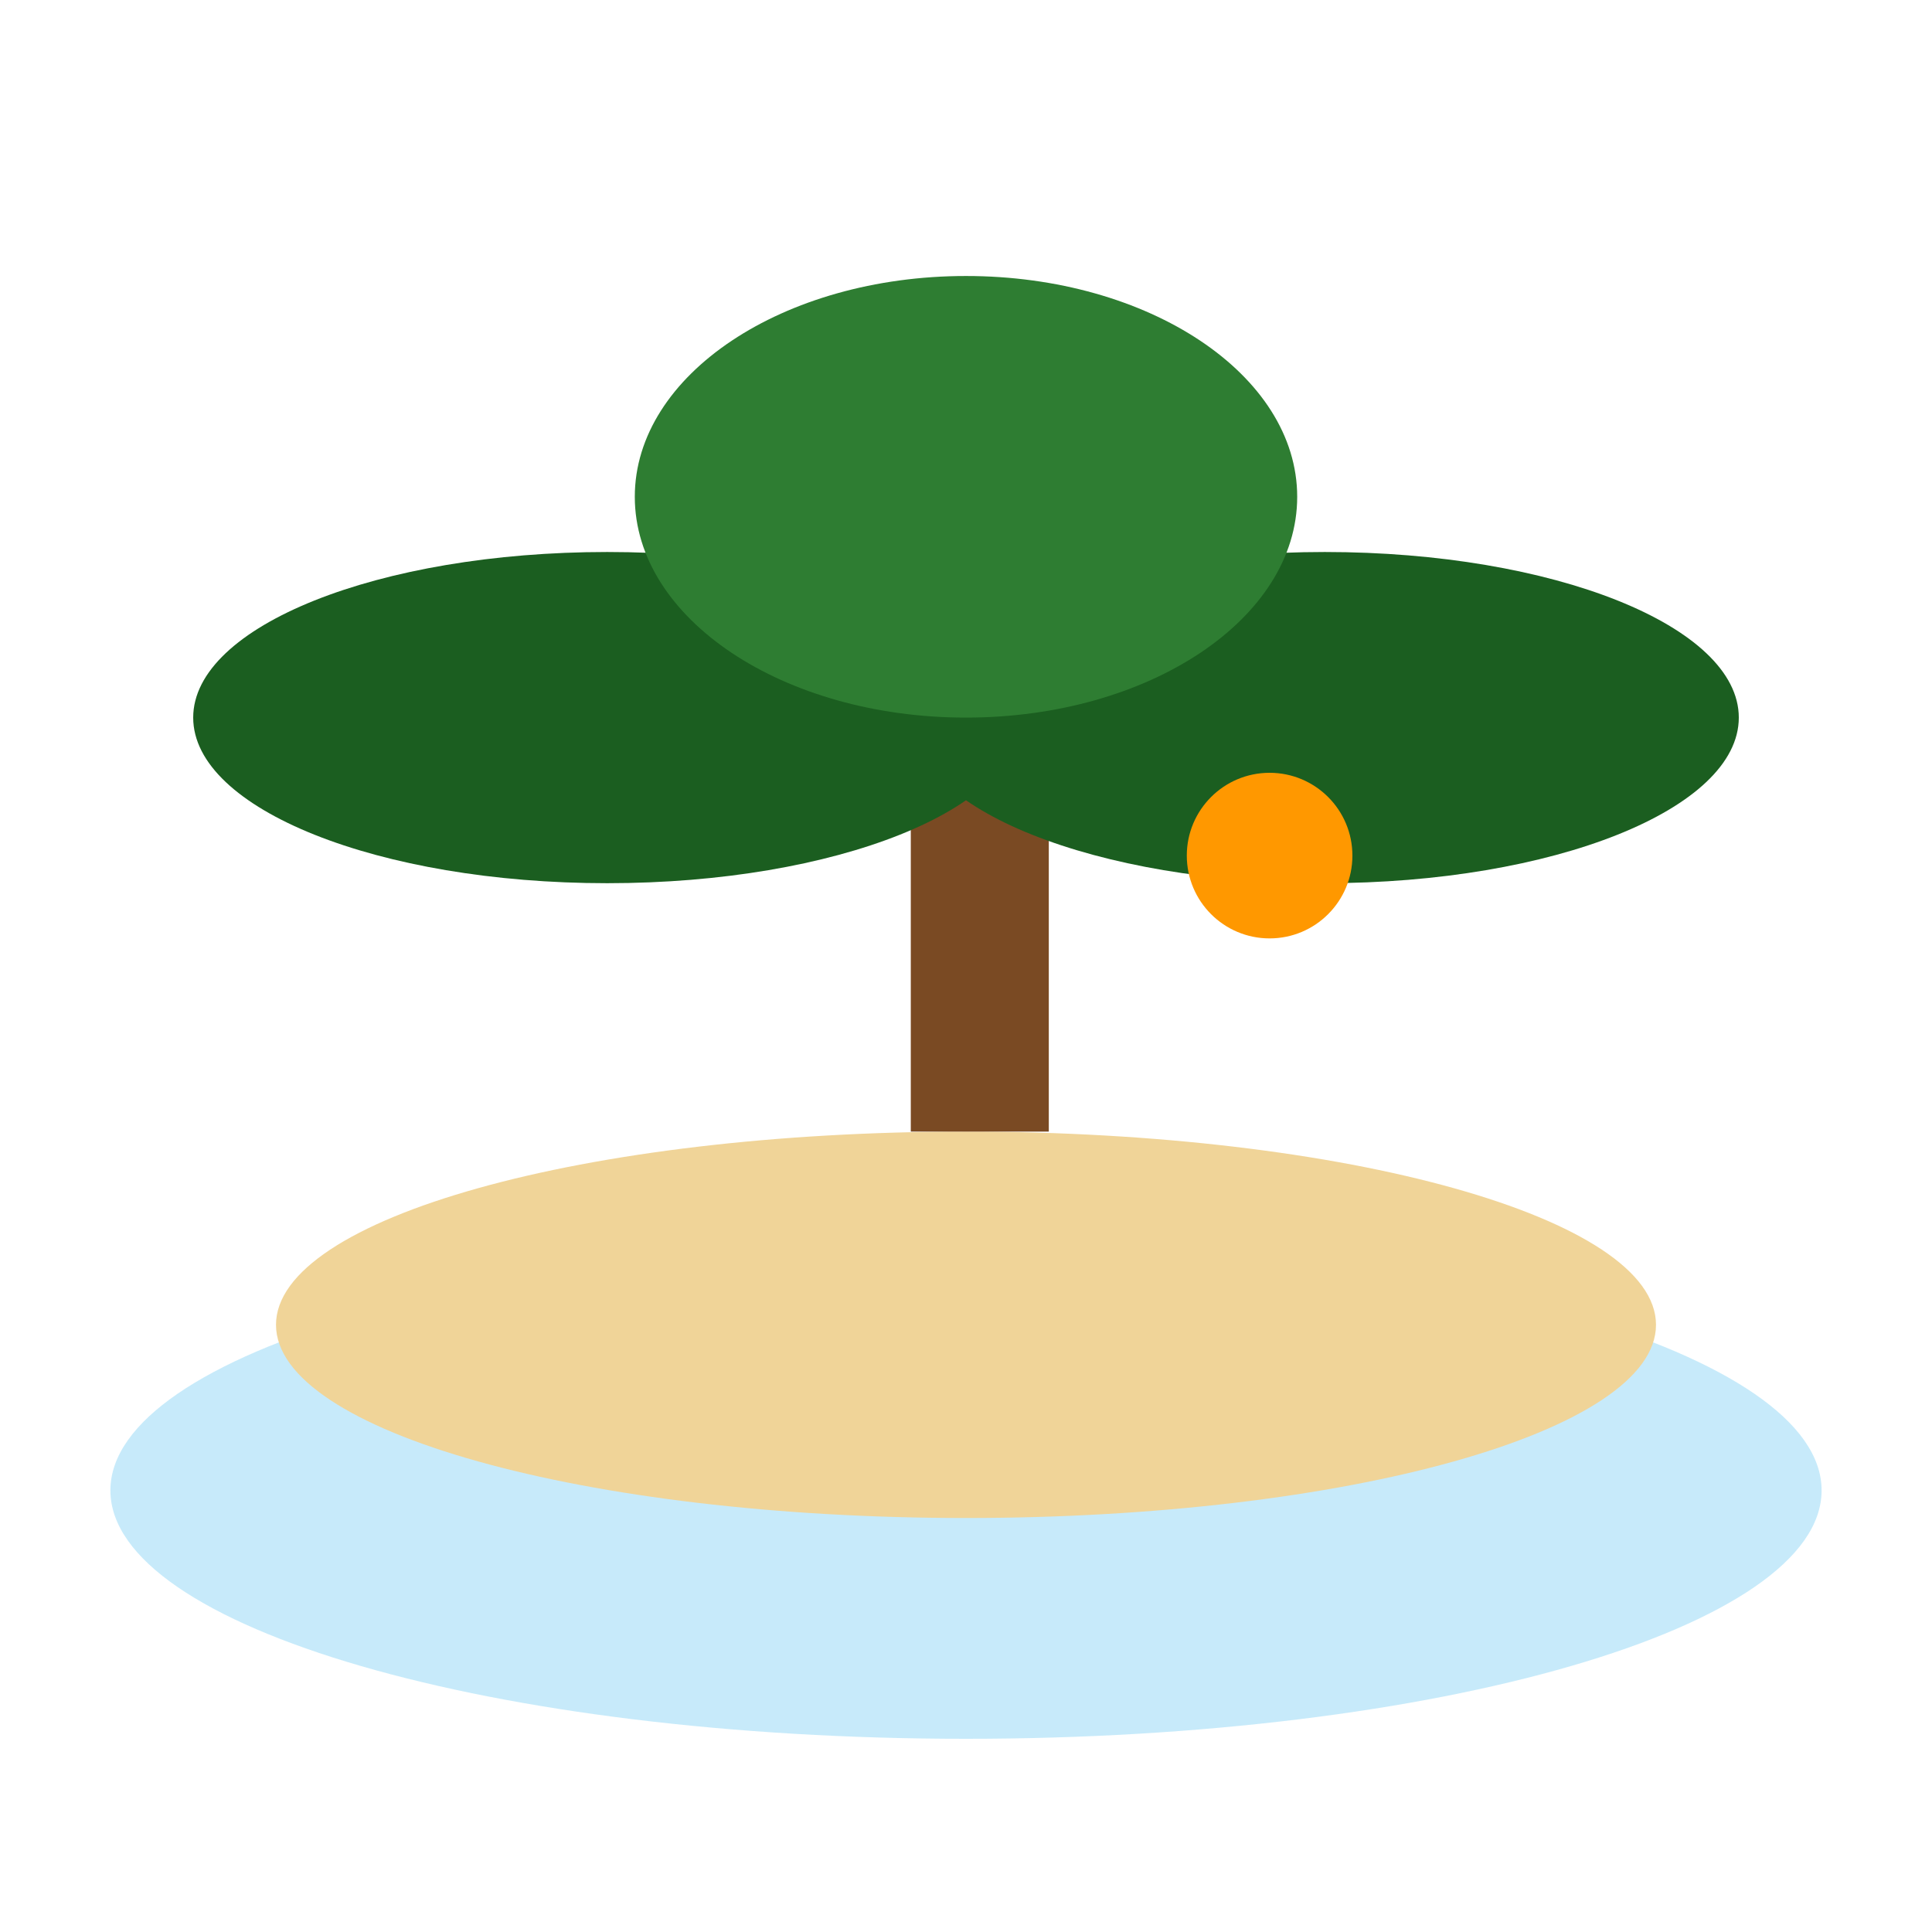
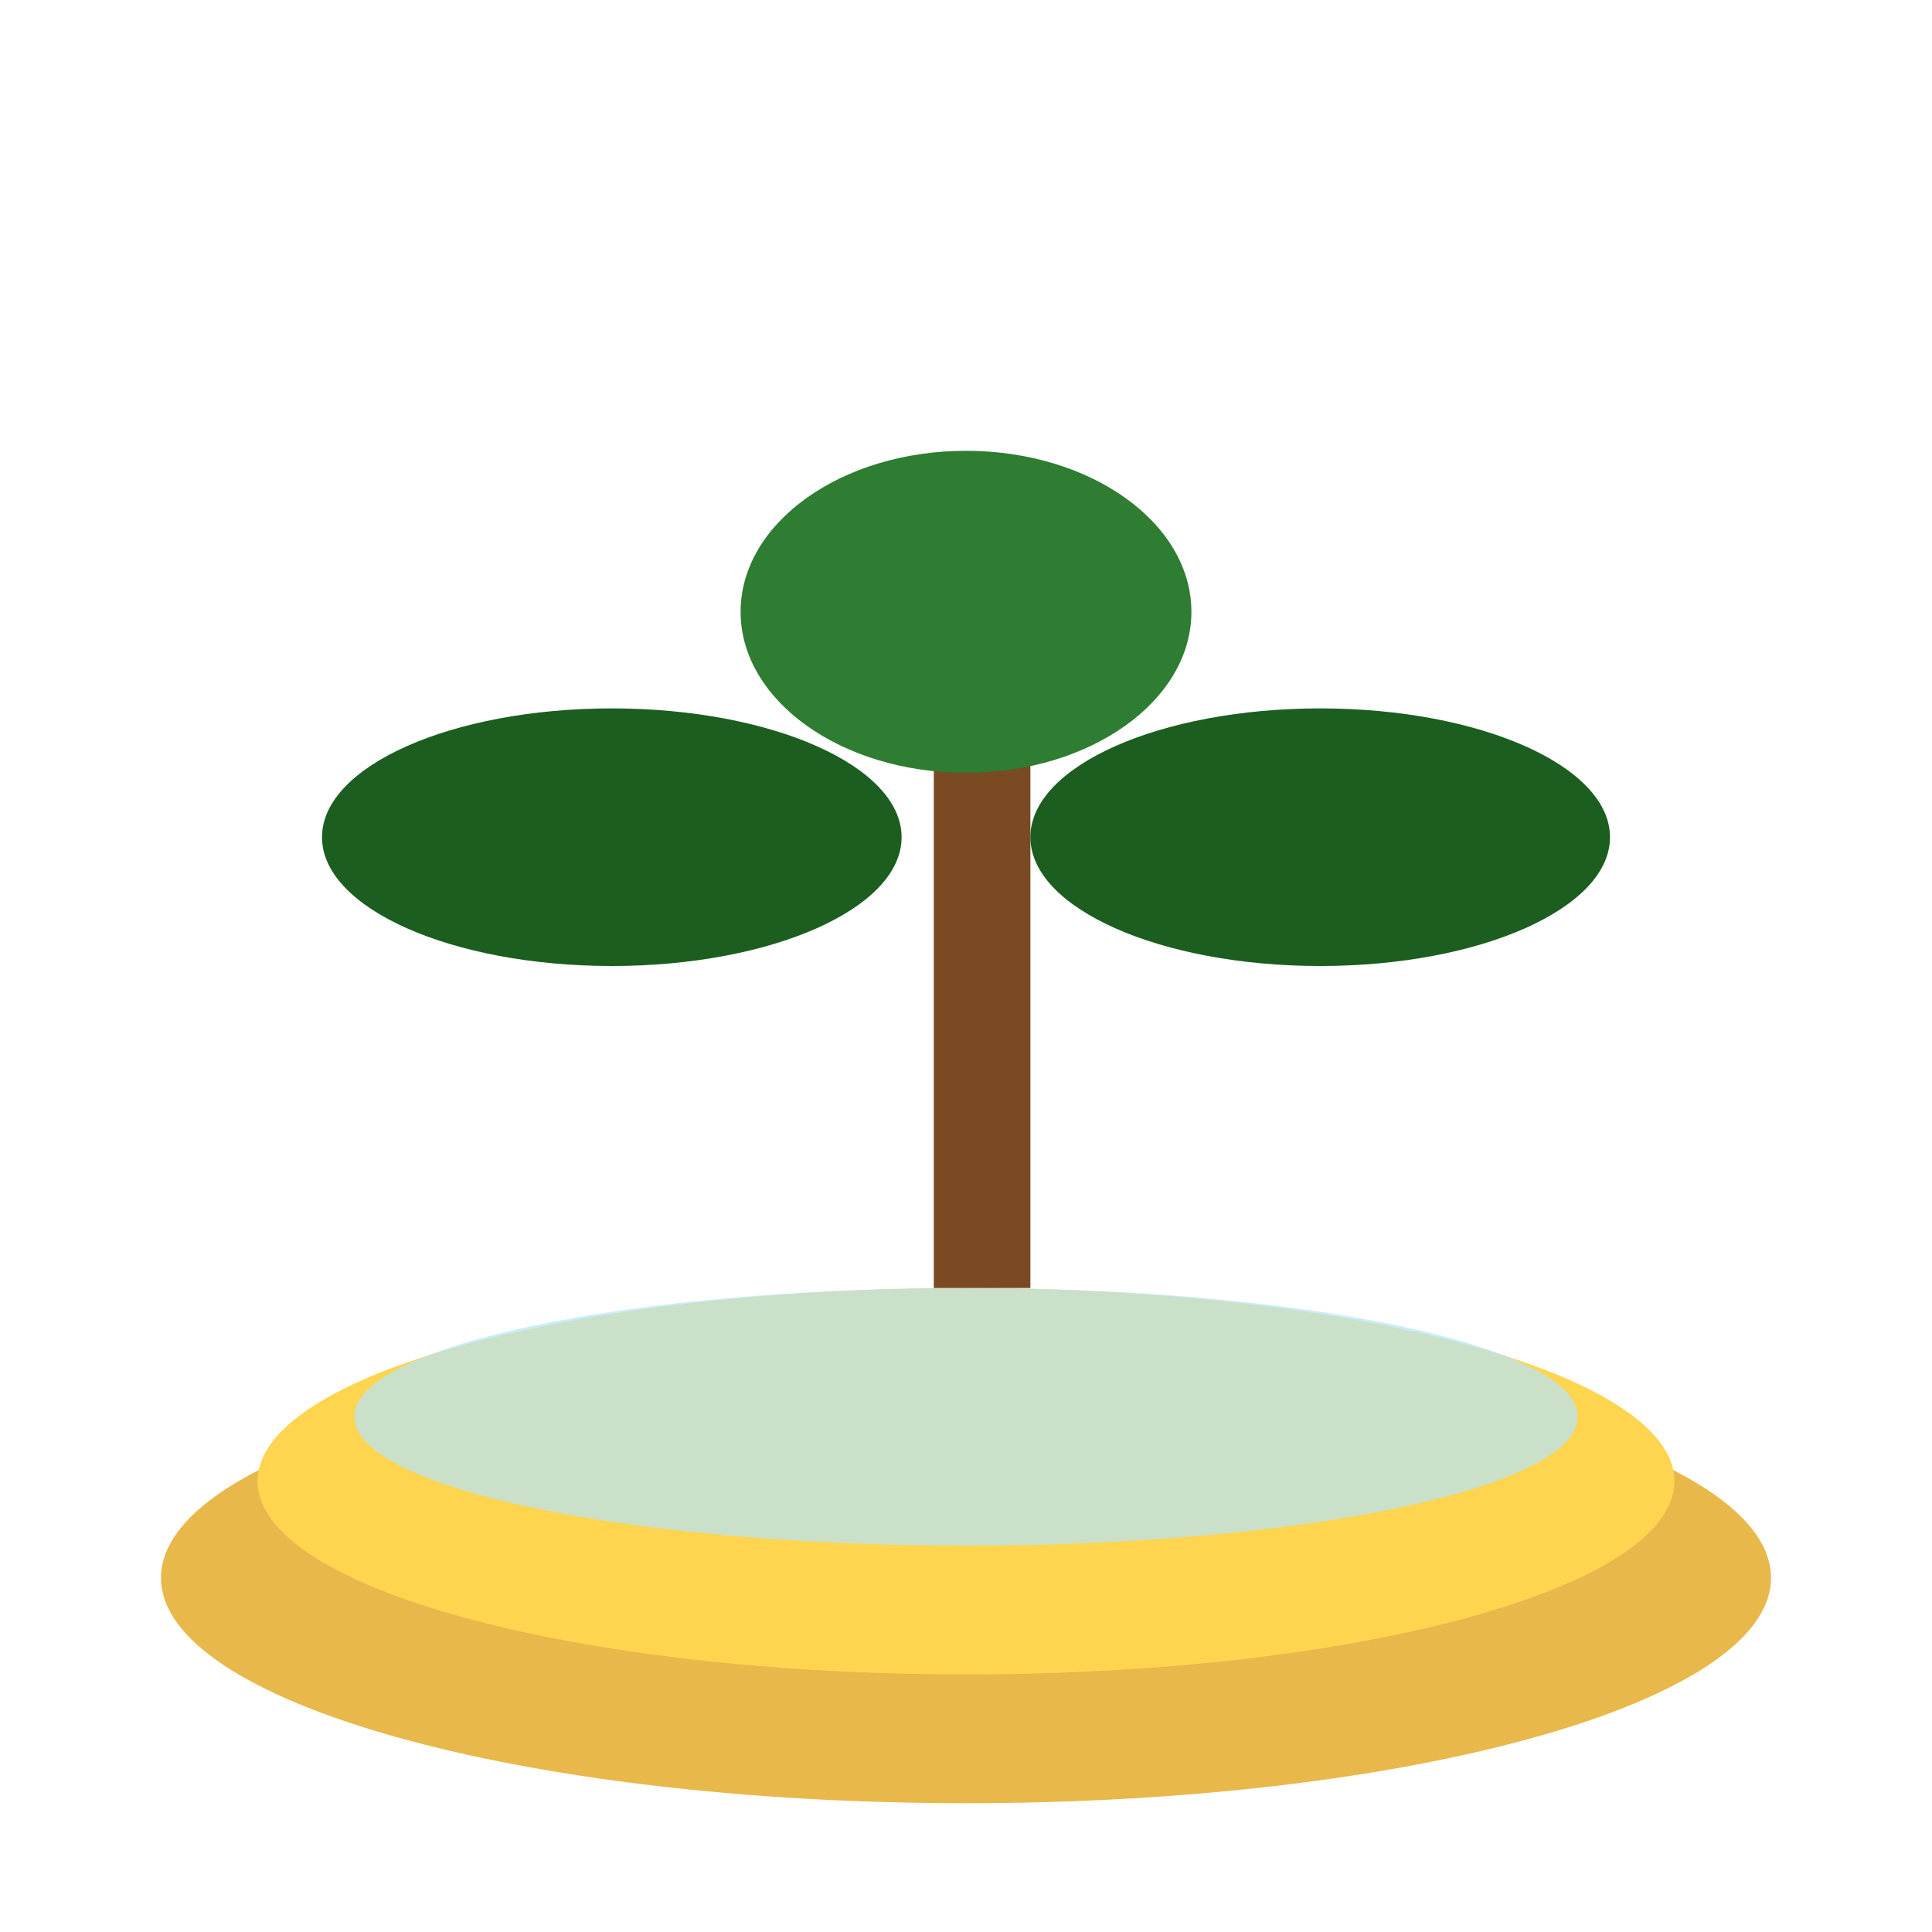
- <svg xmlns="http://www.w3.org/2000/svg" viewBox="0 0 140 140">
-   <ellipse cx="70" cy="108" rx="62" ry="18" fill="#5EC4F0" opacity="0.35" />
-   <ellipse cx="70" cy="96" rx="50" ry="14" fill="#F0D498" />
-   <rect x="66" y="44" width="10" height="38" fill="#7A4A23" />
-   <ellipse cx="44" cy="52" rx="30" ry="12" fill="#1B5E20" />
-   <ellipse cx="96" cy="52" rx="30" ry="12" fill="#1B5E20" />
-   <ellipse cx="70" cy="36" rx="24" ry="16" fill="#2E7D32" />
-   <circle cx="92" cy="62" r="6" fill="#FF9800" />
+ <svg xmlns="http://www.w3.org/2000/svg" viewBox="0 0 120 120">
+   <ellipse cx="60" cy="98" rx="50" ry="14" fill="#E8B84A" />
+   <ellipse cx="60" cy="92" rx="44" ry="12" fill="#FFD54F" />
+   <ellipse cx="60" cy="88" rx="38" ry="8" fill="#B3E5FC" opacity="0.7" />
+   <rect x="58" y="44" width="6" height="36" fill="#7A4A23" />
+   <ellipse cx="38" cy="52" rx="18" ry="8" fill="#1B5E20" />
+   <ellipse cx="82" cy="52" rx="18" ry="8" fill="#1B5E20" />
+   <ellipse cx="60" cy="38" rx="14" ry="10" fill="#2E7D32" />
</svg>
